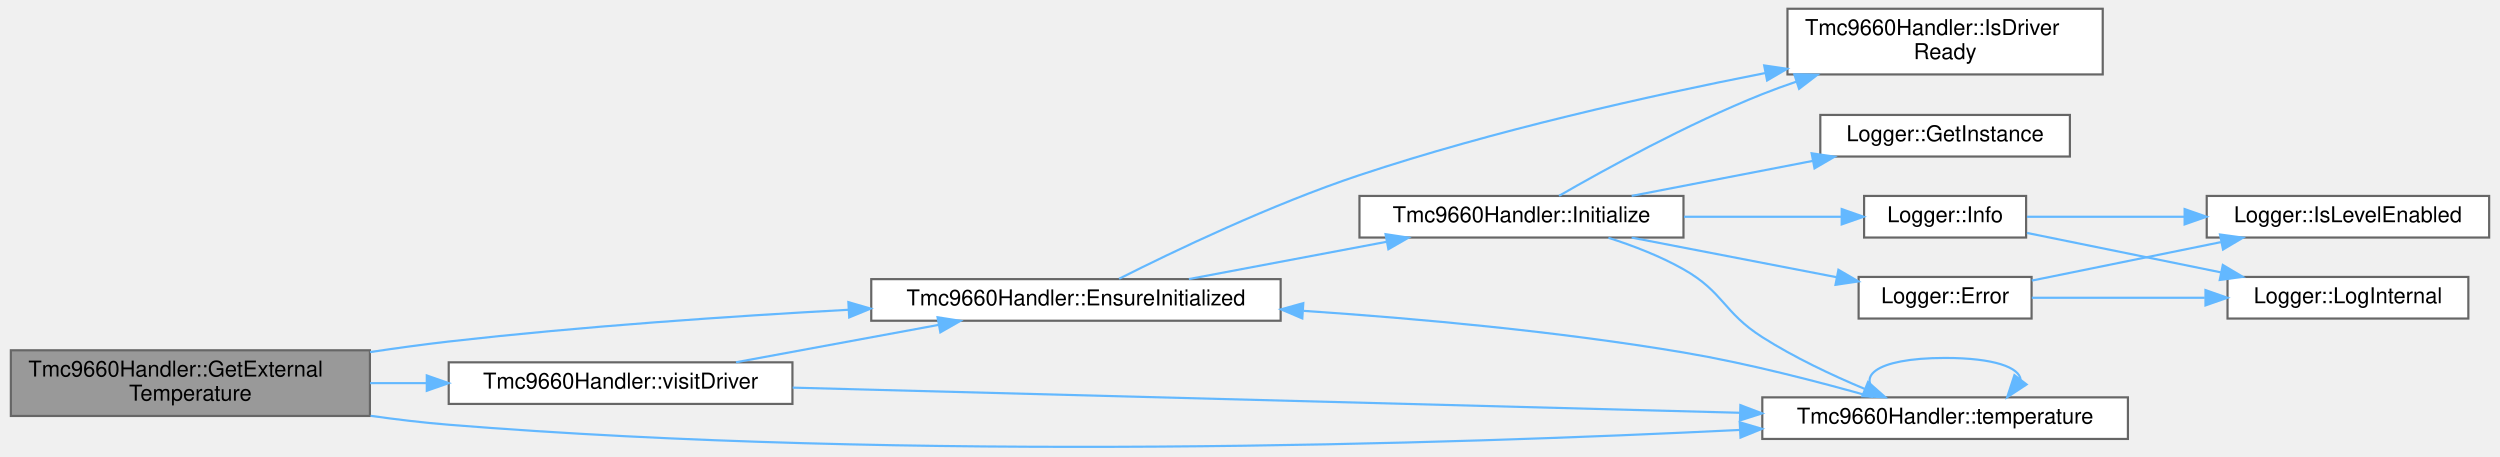
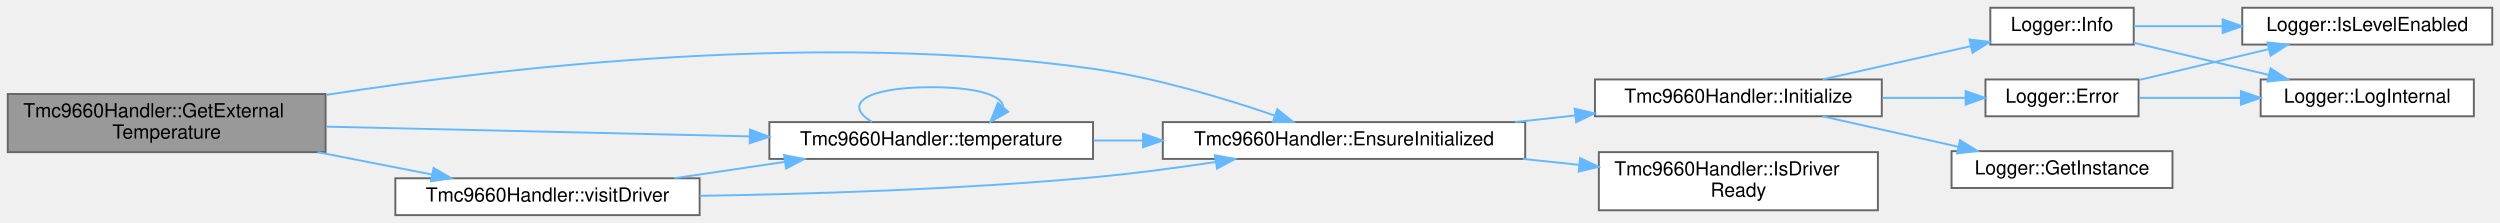
- <svg xmlns="http://www.w3.org/2000/svg" xmlns:xlink="http://www.w3.org/1999/xlink" width="1140pt" height="208pt" viewBox="0.00 0.00 1140.00 208.35">
-   <g id="graph0" class="graph" transform="scale(1 1) rotate(0) translate(4 204.35)">
+ <svg xmlns="http://www.w3.org/2000/svg" xmlns:xlink="http://www.w3.org/1999/xlink" width="1290pt" height="115pt" viewBox="0.00 0.00 1290.00 115.00">
+   <g id="graph0" class="graph" transform="scale(1 1) rotate(0) translate(4 111)">
    <g id="Node000001" class="node">
      <g id="a_Node000001">
        <a xlink:title="Read the external temperature sensor raw value.">
-           <polygon fill="#999999" stroke="#666666" points="164,-44.35 0,-44.35 0,-14.35 164,-14.35 164,-44.35" />
-           <text text-anchor="start" x="8" y="-32.35" font-family="Helvetica,sans-Serif" font-size="10.00">Tmc9660Handler::GetExternal</text>
-           <text text-anchor="middle" x="82" y="-21.35" font-family="Helvetica,sans-Serif" font-size="10.00">Temperature</text>
+           <polygon fill="#999999" stroke="#666666" points="164,-62.5 0,-62.5 0,-32.5 164,-32.5 164,-62.5" />
+           <text text-anchor="start" x="8" y="-50.5" font-family="Helvetica,sans-Serif" font-size="10.00">Tmc9660Handler::GetExternal</text>
+           <text text-anchor="middle" x="82" y="-39.5" font-family="Helvetica,sans-Serif" font-size="10.00">Temperature</text>
        </a>
      </g>
    </g>
    <g id="Node000002" class="node">
      <g id="a_Node000002">
        <a xlink:href="classTmc9660Handler.html#a5a279ae9d4b5a8e0d71cb24577ad88ea" target="_top" xlink:title="Ensure driver is initialized (lazy init entrypoint).">
-           <polygon fill="white" stroke="#666666" points="580,-76.85 393,-76.85 393,-57.85 580,-57.85 580,-76.85" />
-           <text text-anchor="middle" x="486.5" y="-64.85" font-family="Helvetica,sans-Serif" font-size="10.00">Tmc9660Handler::EnsureInitialized</text>
+           <polygon fill="white" stroke="#666666" points="783,-48 596,-48 596,-29 783,-29 783,-48" />
+           <text text-anchor="middle" x="689.5" y="-36" font-family="Helvetica,sans-Serif" font-size="10.00">Tmc9660Handler::EnsureInitialized</text>
        </a>
      </g>
    </g>
    <g id="edge1_Node000001_Node000002" class="edge">
      <g id="a_edge1_Node000001_Node000002">
        <a xlink:title=" ">
-           <path fill="none" stroke="#63b8ff" d="M164.06,-43.53C176.08,-45.33 188.35,-47.01 200,-48.35 260.4,-55.24 328.3,-59.89 382.72,-62.86" />
-           <polygon fill="#63b8ff" stroke="#63b8ff" points="382.55,-66.35 392.72,-63.39 382.93,-59.36 382.55,-66.35" />
+           <path fill="none" stroke="#63b8ff" d="M164.42,-62.05C259.7,-76.83 422,-94.97 560,-75.5 592.47,-70.92 628.23,-60.13 653.76,-51.38" />
+           <polygon fill="#63b8ff" stroke="#63b8ff" points="655.08,-54.62 663.36,-48.02 652.76,-48.02 655.08,-54.62" />
        </a>
      </g>
    </g>
    <g id="Node000010" class="node">
      <g id="a_Node000010">
        <a xlink:href="classTmc9660Handler.html#a393382194d0602e7aa02da6a8fd7a20a" target="_top" xlink:title="Get a reference to the Temperature wrapper.">
-           <polygon fill="white" stroke="#666666" points="967,-22.85 800,-22.85 800,-3.85 967,-3.85 967,-22.85" />
-           <text text-anchor="middle" x="883.5" y="-10.85" font-family="Helvetica,sans-Serif" font-size="10.00">Tmc9660Handler::temperature</text>
-         </a>
-       </g>
-     </g>
-     <g id="edge15_Node000001_Node000010" class="edge">
-       <g id="a_edge15_Node000001_Node000010">
-         <a xlink:title=" ">
-           <path fill="none" stroke="#63b8ff" d="M164.3,-14.42C176.24,-12.73 188.41,-11.28 200,-10.35 410.36,6.62 658.38,-1.47 789.82,-7.97" />
-           <polygon fill="#63b8ff" stroke="#63b8ff" points="789.69,-11.47 799.86,-8.47 790.05,-4.48 789.69,-11.47" />
+           <polygon fill="white" stroke="#666666" points="560,-48 393,-48 393,-29 560,-29 560,-48" />
+           <text text-anchor="middle" x="476.5" y="-36" font-family="Helvetica,sans-Serif" font-size="10.00">Tmc9660Handler::temperature</text>
+         </a>
+       </g>
+     </g>
+     <g id="edge11_Node000001_Node000010" class="edge">
+       <g id="a_edge11_Node000001_Node000010">
+         <a xlink:title=" ">
+           <path fill="none" stroke="#63b8ff" d="M164.33,-45.64C227.97,-44.18 316.52,-42.15 382.89,-40.62" />
+           <polygon fill="#63b8ff" stroke="#63b8ff" points="383.01,-44.12 392.93,-40.39 382.85,-37.12 383.01,-44.12" />
        </a>
      </g>
    </g>
    <g id="Node000011" class="node">
      <g id="a_Node000011">
        <a xlink:href="classTmc9660Handler.html#a4360829b58deda85e9da4b9cebee96f0" target="_top" xlink:title="Execute a function on the underlying typed TMC9660 driver.">
-           <polygon fill="white" stroke="#666666" points="357,-38.85 200,-38.85 200,-19.85 357,-19.85 357,-38.85" />
-           <text text-anchor="middle" x="278.5" y="-26.85" font-family="Helvetica,sans-Serif" font-size="10.00">Tmc9660Handler::visitDriver</text>
-         </a>
-       </g>
-     </g>
-     <g id="edge16_Node000001_Node000011" class="edge">
-       <g id="a_edge16_Node000001_Node000011">
-         <a xlink:title=" ">
-           <path fill="none" stroke="#63b8ff" d="M164.08,-29.35C172.62,-29.35 181.33,-29.35 189.94,-29.35" />
-           <polygon fill="#63b8ff" stroke="#63b8ff" points="189.98,-32.85 199.98,-29.35 189.98,-25.85 189.98,-32.85" />
+           <polygon fill="white" stroke="#666666" points="357,-19 200,-19 200,0 357,0 357,-19" />
+           <text text-anchor="middle" x="278.5" y="-7" font-family="Helvetica,sans-Serif" font-size="10.00">Tmc9660Handler::visitDriver</text>
+         </a>
+       </g>
+     </g>
+     <g id="edge14_Node000001_Node000011" class="edge">
+       <g id="a_edge14_Node000001_Node000011">
+         <a xlink:title=" ">
+           <path fill="none" stroke="#63b8ff" d="M159.87,-32.48C179.49,-28.65 200.27,-24.59 218.82,-20.96" />
+           <polygon fill="#63b8ff" stroke="#63b8ff" points="219.73,-24.35 228.87,-19 218.38,-17.48 219.73,-24.35" />
        </a>
      </g>
    </g>
    <g id="Node000003" class="node">
      <g id="a_Node000003">
        <a xlink:href="classTmc9660Handler.html#adc564847f8ae26c47412aaee0758991c" target="_top" xlink:title="Initialize the TMC9660 device.">
-           <polygon fill="white" stroke="#666666" points="764,-114.85 616,-114.85 616,-95.85 764,-95.85 764,-114.85" />
-           <text text-anchor="middle" x="690" y="-102.85" font-family="Helvetica,sans-Serif" font-size="10.00">Tmc9660Handler::Initialize</text>
+           <polygon fill="white" stroke="#666666" points="967,-70 819,-70 819,-51 967,-51 967,-70" />
+           <text text-anchor="middle" x="893" y="-58" font-family="Helvetica,sans-Serif" font-size="10.00">Tmc9660Handler::Initialize</text>
        </a>
      </g>
    </g>
    <g id="edge2_Node000002_Node000003" class="edge">
      <g id="a_edge2_Node000002_Node000003">
        <a xlink:title=" ">
-           <path fill="none" stroke="#63b8ff" d="M538.09,-76.89C565.51,-82.06 599.6,-88.49 628.43,-93.92" />
-           <polygon fill="#63b8ff" stroke="#63b8ff" points="627.92,-97.39 638.39,-95.8 629.21,-90.51 627.92,-97.39" />
+           <path fill="none" stroke="#63b8ff" d="M777.71,-48.02C788,-49.15 798.48,-50.29 808.72,-51.41" />
+           <polygon fill="#63b8ff" stroke="#63b8ff" points="808.53,-54.91 818.85,-52.51 809.29,-47.95 808.53,-54.91" />
        </a>
      </g>
    </g>
    <g id="Node000009" class="node">
      <g id="a_Node000009">
        <a xlink:href="classTmc9660Handler.html#a13db97d201a287d8aa60384e04070b9f" target="_top" xlink:title="Check if the TMC9660 driver has been initialized and is ready.">
-           <polygon fill="white" stroke="#666666" points="955.5,-200.35 811.5,-200.35 811.5,-170.35 955.5,-170.35 955.5,-200.35" />
-           <text text-anchor="start" x="819.5" y="-188.35" font-family="Helvetica,sans-Serif" font-size="10.00">Tmc9660Handler::IsDriver</text>
-           <text text-anchor="middle" x="883.5" y="-177.35" font-family="Helvetica,sans-Serif" font-size="10.00">Ready</text>
-         </a>
-       </g>
-     </g>
-     <g id="edge14_Node000002_Node000009" class="edge">
-       <g id="a_edge14_Node000002_Node000009">
-         <a xlink:title=" ">
-           <path fill="none" stroke="#63b8ff" d="M506.2,-77.02C530.82,-89.42 575.71,-110.94 616,-124.35 676.92,-144.62 747.88,-160.5 801.25,-170.97" />
-           <polygon fill="#63b8ff" stroke="#63b8ff" points="800.86,-174.46 811.34,-172.93 802.19,-167.59 800.86,-174.46" />
+           <polygon fill="white" stroke="#666666" points="965,-32.5 821,-32.5 821,-2.5 965,-2.5 965,-32.5" />
+           <text text-anchor="start" x="829" y="-20.5" font-family="Helvetica,sans-Serif" font-size="10.00">Tmc9660Handler::IsDriver</text>
+           <text text-anchor="middle" x="893" y="-9.5" font-family="Helvetica,sans-Serif" font-size="10.00">Ready</text>
+         </a>
+       </g>
+     </g>
+     <g id="edge10_Node000002_Node000009" class="edge">
+       <g id="a_edge10_Node000002_Node000009">
+         <a xlink:title=" ">
+           <path fill="none" stroke="#63b8ff" d="M781.82,-28.98C791.45,-27.98 801.2,-26.96 810.71,-25.97" />
+           <polygon fill="#63b8ff" stroke="#63b8ff" points="811.34,-29.43 820.92,-24.91 810.61,-22.46 811.34,-29.43" />
        </a>
      </g>
    </g>
    <g id="Node000004" class="node">
      <g id="a_Node000004">
        <a xlink:href="classLogger.html#adce17848a5844e053bfd314863dc1404" target="_top" xlink:title="Log error message.">
-           <polygon fill="white" stroke="#666666" points="923,-77.85 844,-77.85 844,-58.85 923,-58.85 923,-77.85" />
-           <text text-anchor="middle" x="883.5" y="-65.85" font-family="Helvetica,sans-Serif" font-size="10.00">Logger::Error</text>
+           <polygon fill="white" stroke="#666666" points="1099.5,-70 1020.5,-70 1020.5,-51 1099.5,-51 1099.5,-70" />
+           <text text-anchor="middle" x="1060" y="-58" font-family="Helvetica,sans-Serif" font-size="10.00">Logger::Error</text>
        </a>
      </g>
    </g>
    <g id="edge3_Node000003_Node000004" class="edge">
      <g id="a_edge3_Node000003_Node000004">
        <a xlink:title=" ">
-           <path fill="none" stroke="#63b8ff" d="M740.32,-95.82C769.04,-90.27 805.11,-83.3 833.74,-77.77" />
-           <polygon fill="#63b8ff" stroke="#63b8ff" points="834.77,-81.13 843.92,-75.8 833.44,-74.26 834.77,-81.13" />
+           <path fill="none" stroke="#63b8ff" d="M967.33,-60.5C981.73,-60.5 996.5,-60.5 1009.87,-60.5" />
+           <polygon fill="#63b8ff" stroke="#63b8ff" points="1010.26,-64 1020.26,-60.5 1010.26,-57 1010.26,-64" />
        </a>
      </g>
    </g>
    <g id="Node000007" class="node">
      <g id="a_Node000007">
        <a xlink:href="classLogger.html#a5789d11f8f1356e2192c0023a089cbc4" target="_top" xlink:title="Get singleton instance.">
-           <polygon fill="white" stroke="#666666" points="940.5,-151.85 826.5,-151.85 826.5,-132.85 940.5,-132.85 940.5,-151.85" />
-           <text text-anchor="middle" x="883.5" y="-139.85" font-family="Helvetica,sans-Serif" font-size="10.00">Logger::GetInstance</text>
+           <polygon fill="white" stroke="#666666" points="1117,-33 1003,-33 1003,-14 1117,-14 1117,-33" />
+           <text text-anchor="middle" x="1060" y="-21" font-family="Helvetica,sans-Serif" font-size="10.00">Logger::GetInstance</text>
        </a>
      </g>
    </g>
    <g id="edge6_Node000003_Node000007" class="edge">
      <g id="a_edge6_Node000003_Node000007">
        <a xlink:title=" ">
-           <path fill="none" stroke="#63b8ff" d="M740.32,-114.87C765.57,-119.75 796.51,-125.73 823.07,-130.86" />
-           <polygon fill="#63b8ff" stroke="#63b8ff" points="822.54,-134.32 833.02,-132.79 823.86,-127.45 822.54,-134.32" />
+           <path fill="none" stroke="#63b8ff" d="M936.49,-50.97C957.87,-46.18 983.97,-40.32 1006.58,-35.25" />
+           <polygon fill="#63b8ff" stroke="#63b8ff" points="1007.37,-38.66 1016.37,-33.06 1005.84,-31.83 1007.37,-38.66" />
        </a>
      </g>
    </g>
    <g id="Node000008" class="node">
      <g id="a_Node000008">
        <a xlink:href="classLogger.html#a4681229c521795685fc14f6b55c82300" target="_top" xlink:title="Log info message.">
-           <polygon fill="white" stroke="#666666" points="920.5,-114.85 846.5,-114.85 846.5,-95.85 920.5,-95.85 920.5,-114.85" />
-           <text text-anchor="middle" x="883.5" y="-102.85" font-family="Helvetica,sans-Serif" font-size="10.00">Logger::Info</text>
+           <polygon fill="white" stroke="#666666" points="1097,-107 1023,-107 1023,-88 1097,-88 1097,-107" />
+           <text text-anchor="middle" x="1060" y="-95" font-family="Helvetica,sans-Serif" font-size="10.00">Logger::Info</text>
        </a>
      </g>
    </g>
    <g id="edge7_Node000003_Node000008" class="edge">
      <g id="a_edge7_Node000003_Node000008">
        <a xlink:title=" ">
-           <path fill="none" stroke="#63b8ff" d="M764.22,-105.35C788.35,-105.35 814.52,-105.35 836.08,-105.35" />
-           <polygon fill="#63b8ff" stroke="#63b8ff" points="836.27,-108.85 846.27,-105.35 836.27,-101.85 836.27,-108.85" />
-         </a>
-       </g>
-     </g>
-     <g id="edge10_Node000003_Node000009" class="edge">
-       <g id="a_edge10_Node000003_Node000009">
-         <a xlink:title=" ">
-           <path fill="none" stroke="#63b8ff" d="M707.16,-114.9C728.05,-126.94 765.8,-147.73 800,-161.35 805.02,-163.35 810.28,-165.26 815.6,-167.07" />
-           <polygon fill="#63b8ff" stroke="#63b8ff" points="814.62,-170.44 825.21,-170.23 816.8,-163.78 814.62,-170.44" />
-         </a>
-       </g>
-     </g>
-     <g id="edge11_Node000003_Node000010" class="edge">
-       <g id="a_edge11_Node000003_Node000010">
-         <a xlink:title=" ">
-           <path fill="none" stroke="#63b8ff" d="M729.71,-95.73C741.15,-92.08 753.43,-87.32 764,-81.35 782.38,-70.96 782.18,-61.67 800,-50.35 814.56,-41.09 831.83,-32.96 846.79,-26.7" />
-           <polygon fill="#63b8ff" stroke="#63b8ff" points="848.3,-29.86 856.24,-22.86 845.66,-23.38 848.3,-29.86" />
+           <path fill="none" stroke="#63b8ff" d="M936.49,-70.03C959.89,-75.27 988.94,-81.79 1012.89,-87.16" />
+           <polygon fill="#63b8ff" stroke="#63b8ff" points="1012.28,-90.61 1022.8,-89.38 1013.81,-83.78 1012.28,-90.61" />
        </a>
      </g>
    </g>
    <g id="Node000005" class="node">
      <g id="a_Node000005">
        <a xlink:href="classLogger.html#af9e84e0ff6bd538e4f9ed8dcebc3e2f0" target="_top" xlink:title="Check if log level is enabled for tag.">
-           <polygon fill="white" stroke="#666666" points="1132,-114.85 1003,-114.85 1003,-95.85 1132,-95.85 1132,-114.85" />
-           <text text-anchor="middle" x="1067.5" y="-102.85" font-family="Helvetica,sans-Serif" font-size="10.00">Logger::IsLevelEnabled</text>
+           <polygon fill="white" stroke="#666666" points="1282,-107 1153,-107 1153,-88 1282,-88 1282,-107" />
+           <text text-anchor="middle" x="1217.5" y="-95" font-family="Helvetica,sans-Serif" font-size="10.00">Logger::IsLevelEnabled</text>
        </a>
      </g>
    </g>
    <g id="edge4_Node000004_Node000005" class="edge">
      <g id="a_edge4_Node000004_Node000005">
        <a xlink:title=" ">
-           <path fill="none" stroke="#63b8ff" d="M923.1,-76.19C948.19,-81.29 981.34,-88.03 1009.45,-93.75" />
-           <polygon fill="#63b8ff" stroke="#63b8ff" points="1009.06,-97.24 1019.56,-95.8 1010.45,-90.38 1009.06,-97.24" />
+           <path fill="none" stroke="#63b8ff" d="M1099.84,-69.74C1120.03,-74.55 1144.94,-80.47 1166.55,-85.61" />
+           <polygon fill="#63b8ff" stroke="#63b8ff" points="1166,-89.08 1176.53,-87.99 1167.62,-82.27 1166,-89.08" />
        </a>
      </g>
    </g>
    <g id="Node000006" class="node">
      <g id="a_Node000006">
        <a xlink:href="classLogger.html#a6adb205db597526fb91ad20067400394" target="_top" xlink:title="Internal logging method.">
-           <polygon fill="white" stroke="#666666" points="1122.5,-77.85 1012.5,-77.85 1012.5,-58.85 1122.5,-58.85 1122.5,-77.85" />
-           <text text-anchor="middle" x="1067.5" y="-65.85" font-family="Helvetica,sans-Serif" font-size="10.00">Logger::LogInternal</text>
+           <polygon fill="white" stroke="#666666" points="1272.5,-70 1162.5,-70 1162.5,-51 1272.5,-51 1272.5,-70" />
+           <text text-anchor="middle" x="1217.5" y="-58" font-family="Helvetica,sans-Serif" font-size="10.00">Logger::LogInternal</text>
        </a>
      </g>
    </g>
    <g id="edge5_Node000004_Node000006" class="edge">
      <g id="a_edge5_Node000004_Node000006">
        <a xlink:title=" ">
-           <path fill="none" stroke="#63b8ff" d="M923.1,-68.35C946.03,-68.35 975.71,-68.35 1002.11,-68.35" />
-           <polygon fill="#63b8ff" stroke="#63b8ff" points="1002.43,-71.85 1012.43,-68.35 1002.43,-64.85 1002.43,-71.85" />
+           <path fill="none" stroke="#63b8ff" d="M1099.84,-60.5C1115.63,-60.5 1134.31,-60.5 1152.03,-60.5" />
+           <polygon fill="#63b8ff" stroke="#63b8ff" points="1152.33,-64 1162.33,-60.5 1152.33,-57 1152.33,-64" />
        </a>
      </g>
    </g>
    <g id="edge8_Node000008_Node000005" class="edge">
      <g id="a_edge8_Node000008_Node000005">
        <a xlink:title=" ">
-           <path fill="none" stroke="#63b8ff" d="M920.89,-105.35C941.5,-105.35 968.03,-105.35 992.79,-105.35" />
-           <polygon fill="#63b8ff" stroke="#63b8ff" points="992.9,-108.85 1002.9,-105.35 992.9,-101.85 992.9,-108.85" />
+           <path fill="none" stroke="#63b8ff" d="M1097.07,-97.5C1110.68,-97.5 1126.72,-97.5 1142.55,-97.5" />
+           <polygon fill="#63b8ff" stroke="#63b8ff" points="1142.89,-101 1152.89,-97.5 1142.89,-94 1142.89,-101" />
        </a>
      </g>
    </g>
    <g id="edge9_Node000008_Node000006" class="edge">
      <g id="a_edge9_Node000008_Node000006">
        <a xlink:title=" ">
-           <path fill="none" stroke="#63b8ff" d="M920.89,-97.95C946.23,-92.8 980.52,-85.83 1009.46,-79.94" />
-           <polygon fill="#63b8ff" stroke="#63b8ff" points="1010.35,-83.33 1019.45,-77.91 1008.95,-76.47 1010.35,-83.33" />
+           <path fill="none" stroke="#63b8ff" d="M1097.07,-88.92C1117.78,-83.99 1144.09,-77.73 1166.74,-72.34" />
+           <polygon fill="#63b8ff" stroke="#63b8ff" points="1167.61,-75.73 1176.53,-70.01 1165.99,-68.92 1167.61,-75.73" />
        </a>
      </g>
    </g>
    <g id="edge12_Node000010_Node000002" class="edge">
      <g id="a_edge12_Node000010_Node000002">
        <a xlink:title=" ">
-           <path fill="none" stroke="#63b8ff" d="M850.61,-22.91C826.92,-29.65 793.71,-38.33 764,-43.35 706.99,-52.97 642.67,-58.85 590.42,-62.37" />
-           <polygon fill="#63b8ff" stroke="#63b8ff" points="589.89,-58.9 580.14,-63.05 590.35,-65.89 589.89,-58.9" />
+           <path fill="none" stroke="#63b8ff" d="M560.29,-38.5C568.67,-38.5 577.25,-38.5 585.81,-38.5" />
+           <polygon fill="#63b8ff" stroke="#63b8ff" points="585.83,-42 595.83,-38.5 585.83,-35 585.83,-42" />
        </a>
      </g>
    </g>
    <g id="edge13_Node000010_Node000010" class="edge">
      <g id="a_edge13_Node000010_Node000010">
        <a xlink:title=" ">
-           <path fill="none" stroke="#63b8ff" d="M855.14,-22.93C841.34,-31.58 850.8,-40.85 883.5,-40.85 905.98,-40.85 917.48,-36.47 917.98,-30.92" />
-           <polygon fill="#63b8ff" stroke="#63b8ff" points="920.72,-28.74 911.86,-22.93 915.16,-32.99 920.72,-28.74" />
-         </a>
-       </g>
-     </g>
-     <g id="edge17_Node000011_Node000002" class="edge">
-       <g id="a_edge17_Node000011_Node000002">
-         <a xlink:title=" ">
-           <path fill="none" stroke="#63b8ff" d="M331.22,-38.89C359.26,-44.06 394.1,-50.49 423.58,-55.92" />
-           <polygon fill="#63b8ff" stroke="#63b8ff" points="423.29,-59.43 433.76,-57.8 424.56,-52.55 423.29,-59.43" />
-         </a>
-       </g>
-     </g>
-     <g id="edge18_Node000011_Node000010" class="edge">
-       <g id="a_edge18_Node000011_Node000010">
-         <a xlink:title=" ">
-           <path fill="none" stroke="#63b8ff" d="M357.1,-27.29C467.9,-24.35 671.14,-18.95 789.74,-15.81" />
-           <polygon fill="#63b8ff" stroke="#63b8ff" points="789.99,-19.3 799.89,-15.54 789.8,-12.3 789.99,-19.3" />
+           <path fill="none" stroke="#63b8ff" d="M445.98,-48.08C431.14,-56.73 441.31,-66 476.5,-66 501.24,-66 513.62,-61.42 513.62,-55.69" />
+           <polygon fill="#63b8ff" stroke="#63b8ff" points="516.22,-53.34 507.02,-48.08 510.93,-57.93 516.22,-53.34" />
+         </a>
+       </g>
+     </g>
+     <g id="edge15_Node000011_Node000002" class="edge">
+       <g id="a_edge15_Node000011_Node000002">
+         <a xlink:title=" ">
+           <path fill="none" stroke="#63b8ff" d="M357.04,-9.95C413.43,-10.84 491.58,-13.24 560,-19.5 580.65,-21.39 603.05,-24.37 623.27,-27.42" />
+           <polygon fill="#63b8ff" stroke="#63b8ff" points="622.9,-30.91 633.32,-28.97 623.97,-23.99 622.9,-30.91" />
+         </a>
+       </g>
+     </g>
+     <g id="edge16_Node000011_Node000010" class="edge">
+       <g id="a_edge16_Node000011_Node000010">
+         <a xlink:title=" ">
+           <path fill="none" stroke="#63b8ff" d="M343.95,-19.04C362.2,-21.74 382.22,-24.7 401.02,-27.48" />
+           <polygon fill="#63b8ff" stroke="#63b8ff" points="400.61,-30.96 411.01,-28.96 401.63,-24.03 400.61,-30.96" />
        </a>
      </g>
    </g>
  </g>
</svg>
